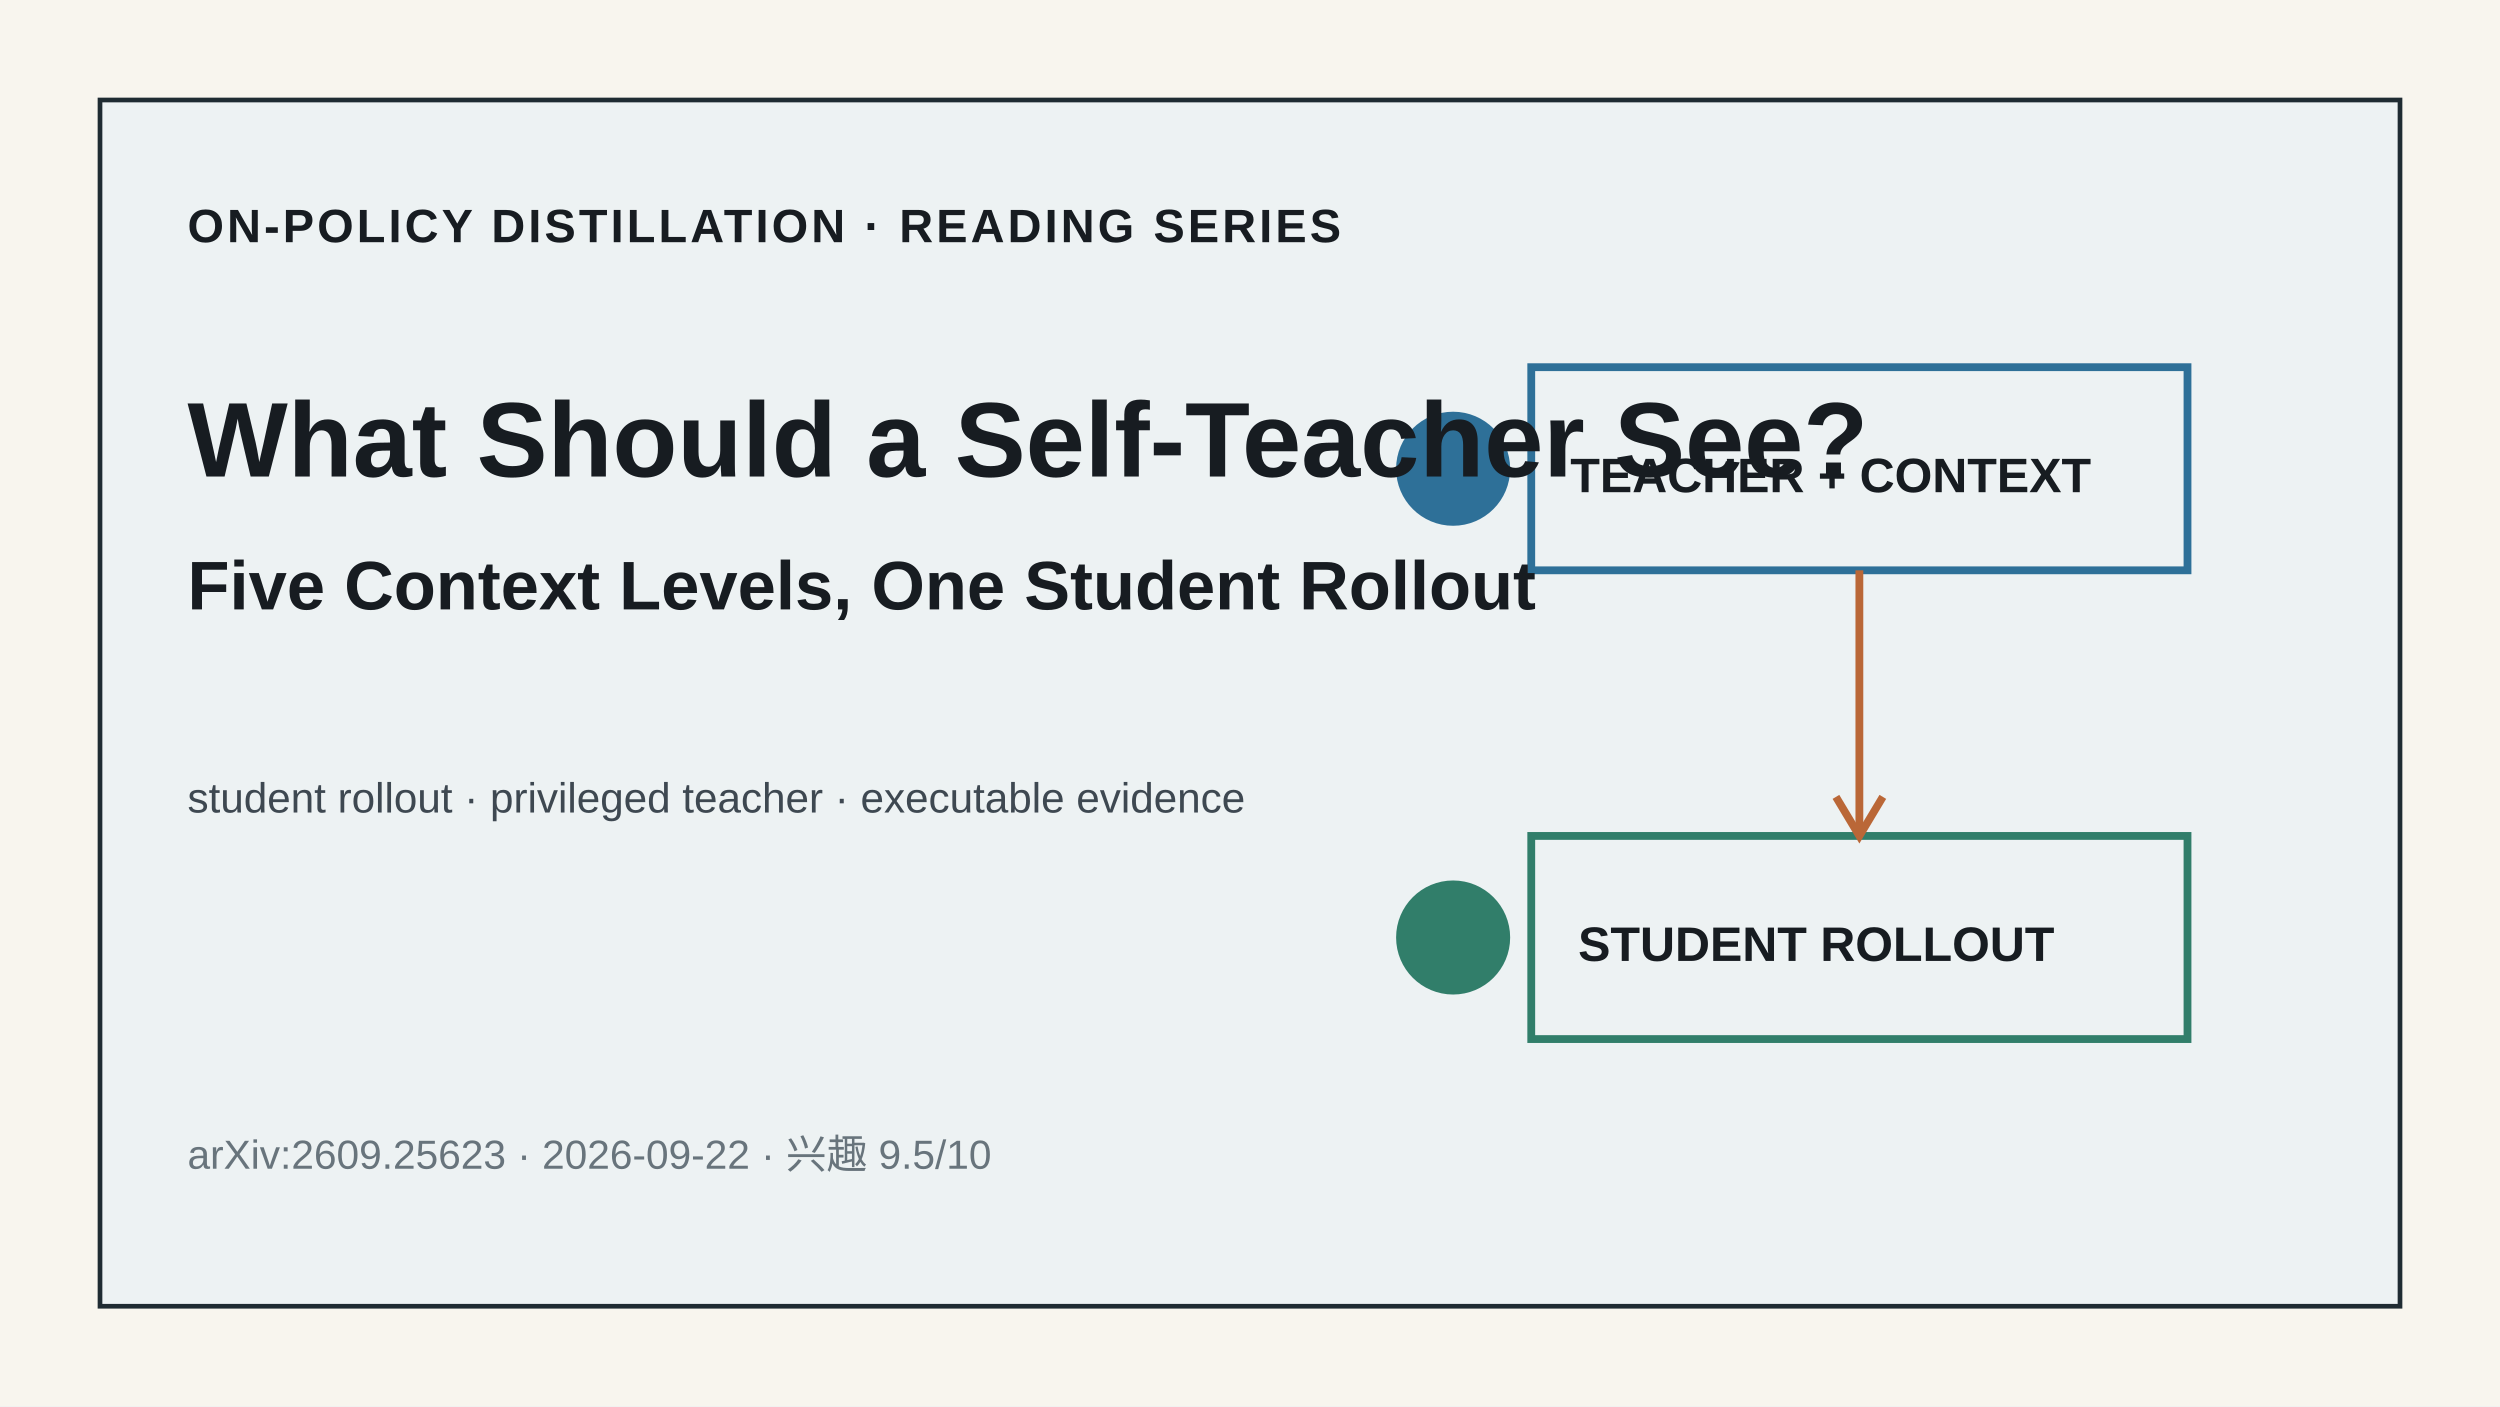
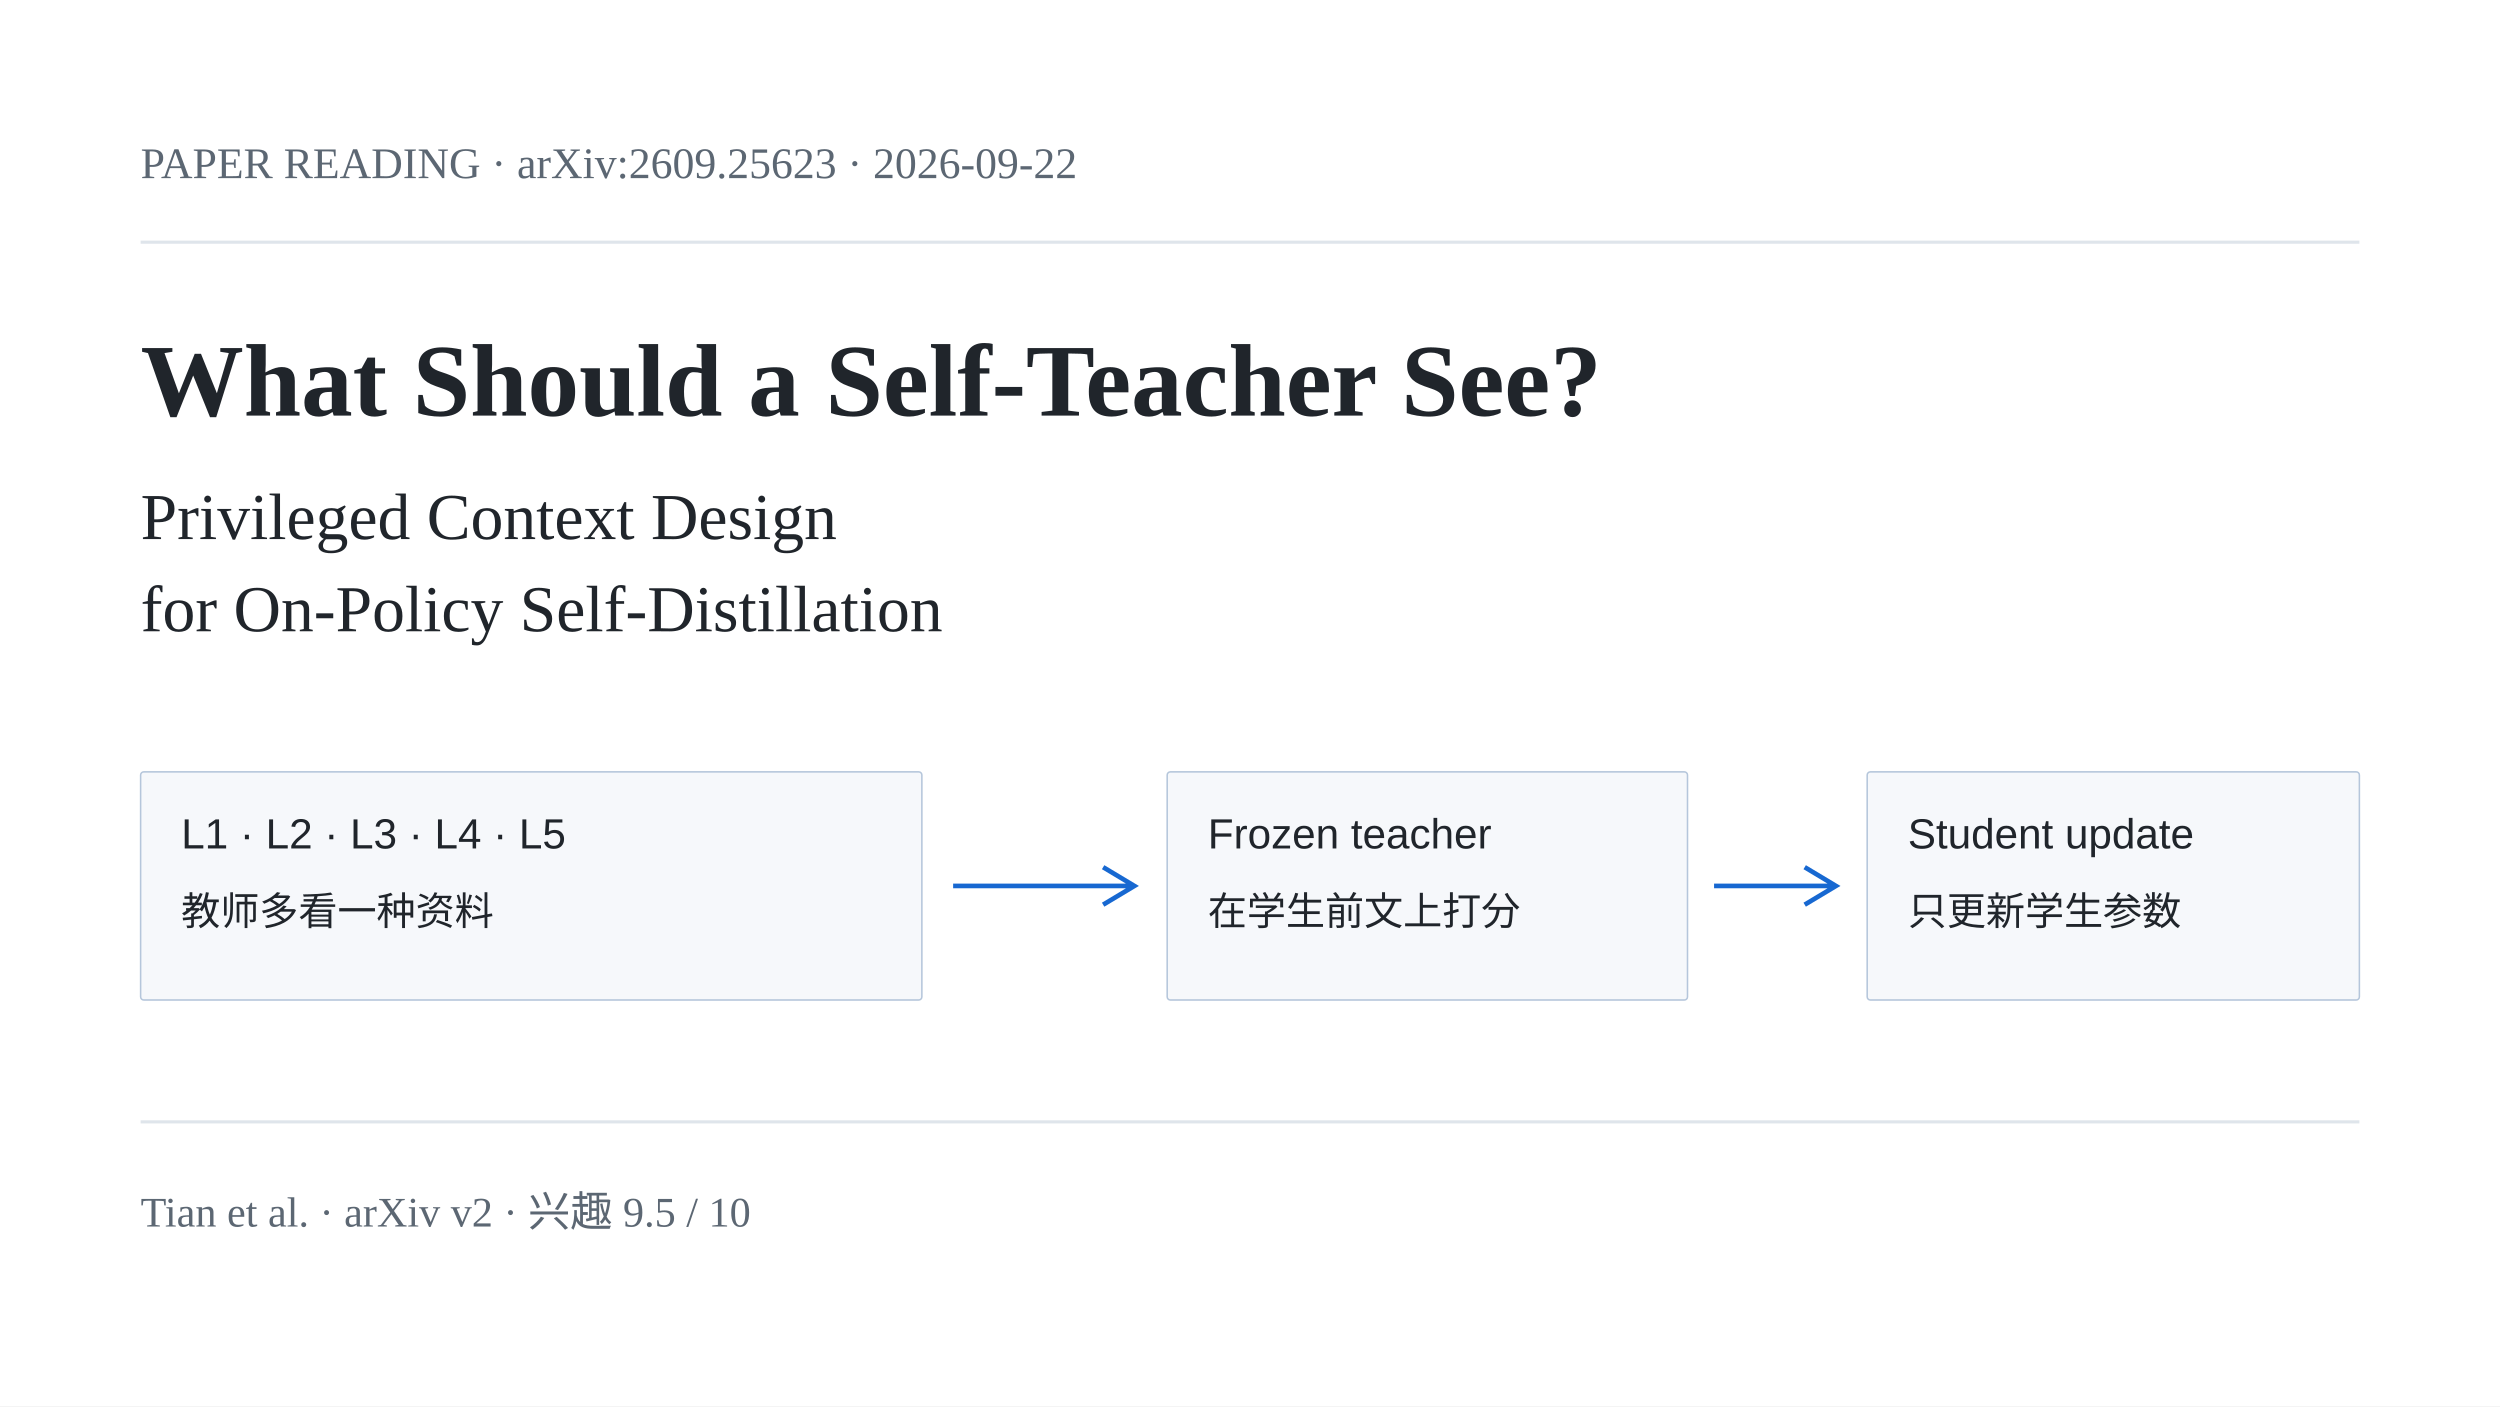
<svg xmlns="http://www.w3.org/2000/svg" width="1600" height="900" viewBox="0 0 1600 900" role="img" aria-labelledby="title desc">
-   <rect width="1600" height="900" fill="#f8f5ee" />
-   <rect x="64" y="64" width="1472" height="772" fill="#edf2f3" stroke="#1f2b32" stroke-width="3" />
-   <g fill="none" stroke-width="5">
-     <path d="M980 235h420v130H980z" stroke="#2e7098" />
-     <path d="M980 535h420v130H980z" stroke="#317e6a" />
-     <path d="M1190 365v170" stroke="#ba6737" />
-     <path d="M1175 510l15 25 15-25" stroke="#ba6737" />
-     <circle cx="930" cy="300" r="34" fill="#2e7098" stroke="#2e7098" />
-     <circle cx="930" cy="600" r="34" fill="#317e6a" stroke="#317e6a" />
+   <rect width="1600" height="900" fill="#fff" />
+   <path d="M90 155h1420M90 718h1420" stroke="#dfe5eb" stroke-width="2" />
+   <g font-family="Georgia,Times New Roman,serif" fill="#20252b">
+     <text x="90" y="114" font-size="28" fill="#5c6773">PAPER READING · arXiv:2609.25623 · 2026-09-22</text>
+     <text x="90" y="266" font-size="66" font-weight="700">What Should a Self-Teacher See?</text>
+     <text x="90" y="345" font-size="42">Privileged Context Design</text>
+     <text x="90" y="404" font-size="42">for On-Policy Self-Distillation</text>
+     <text x="90" y="785" font-size="27" fill="#5c6773">Tian et al. · arXiv v2 · 兴趣 9.5 / 10</text>
  </g>
-   <g fill="#171c21" font-family="Arial,Helvetica,sans-serif">
-     <text x="120" y="155" font-size="30" font-weight="700" letter-spacing="2">ON-POLICY DISTILLATION · READING SERIES</text>
-     <text x="120" y="305" font-size="68" font-weight="800">What Should a Self-Teacher See?</text>
-     <text x="120" y="390" font-size="44" font-weight="700">Five Context Levels, One Student Rollout</text>
-     <text x="120" y="520" font-size="27" fill="#3e4851">student rollout · privileged teacher · executable evidence</text>
-     <text x="120" y="748" font-size="26" fill="#68747c">arXiv:2609.25623 · 2026-09-22 · 兴趣 9.5/10</text>
-     <text x="1005" y="315" font-size="31" font-weight="700">TEACHER + CONTEXT</text>
-     <text x="1010" y="615" font-size="31" font-weight="700">STUDENT ROLLOUT</text>
+   <g font-family="Arial,PingFang SC,sans-serif" fill="#20252b">
+     <rect x="90" y="494" width="500" height="146" rx="2" fill="#f6f8fb" stroke="#b5c6db" />
+     <text x="116" y="543" font-size="27">L1 · L2 · L3 · L4 · L5</text>
+     <text x="116" y="592" font-size="25">教师多看一种资料</text>
+     <path d="M610 567h116m-20-12 20 12-20 12" stroke="#1768d1" stroke-width="3" fill="none" />
+     <rect x="747" y="494" width="333" height="146" rx="2" fill="#f6f8fb" stroke="#b5c6db" />
+     <text x="773" y="543" font-size="27">Frozen teacher</text>
+     <text x="773" y="592" font-size="25">在学生前文上打分</text>
+     <path d="M1097 567h78m-20-12 20 12-20 12" stroke="#1768d1" stroke-width="3" fill="none" />
+     <rect x="1195" y="494" width="315" height="146" rx="2" fill="#f6f8fb" stroke="#b5c6db" />
+     <text x="1221" y="543" font-size="27">Student update</text>
+     <text x="1221" y="592" font-size="25">只更新学生参数</text>
  </g>
</svg>
